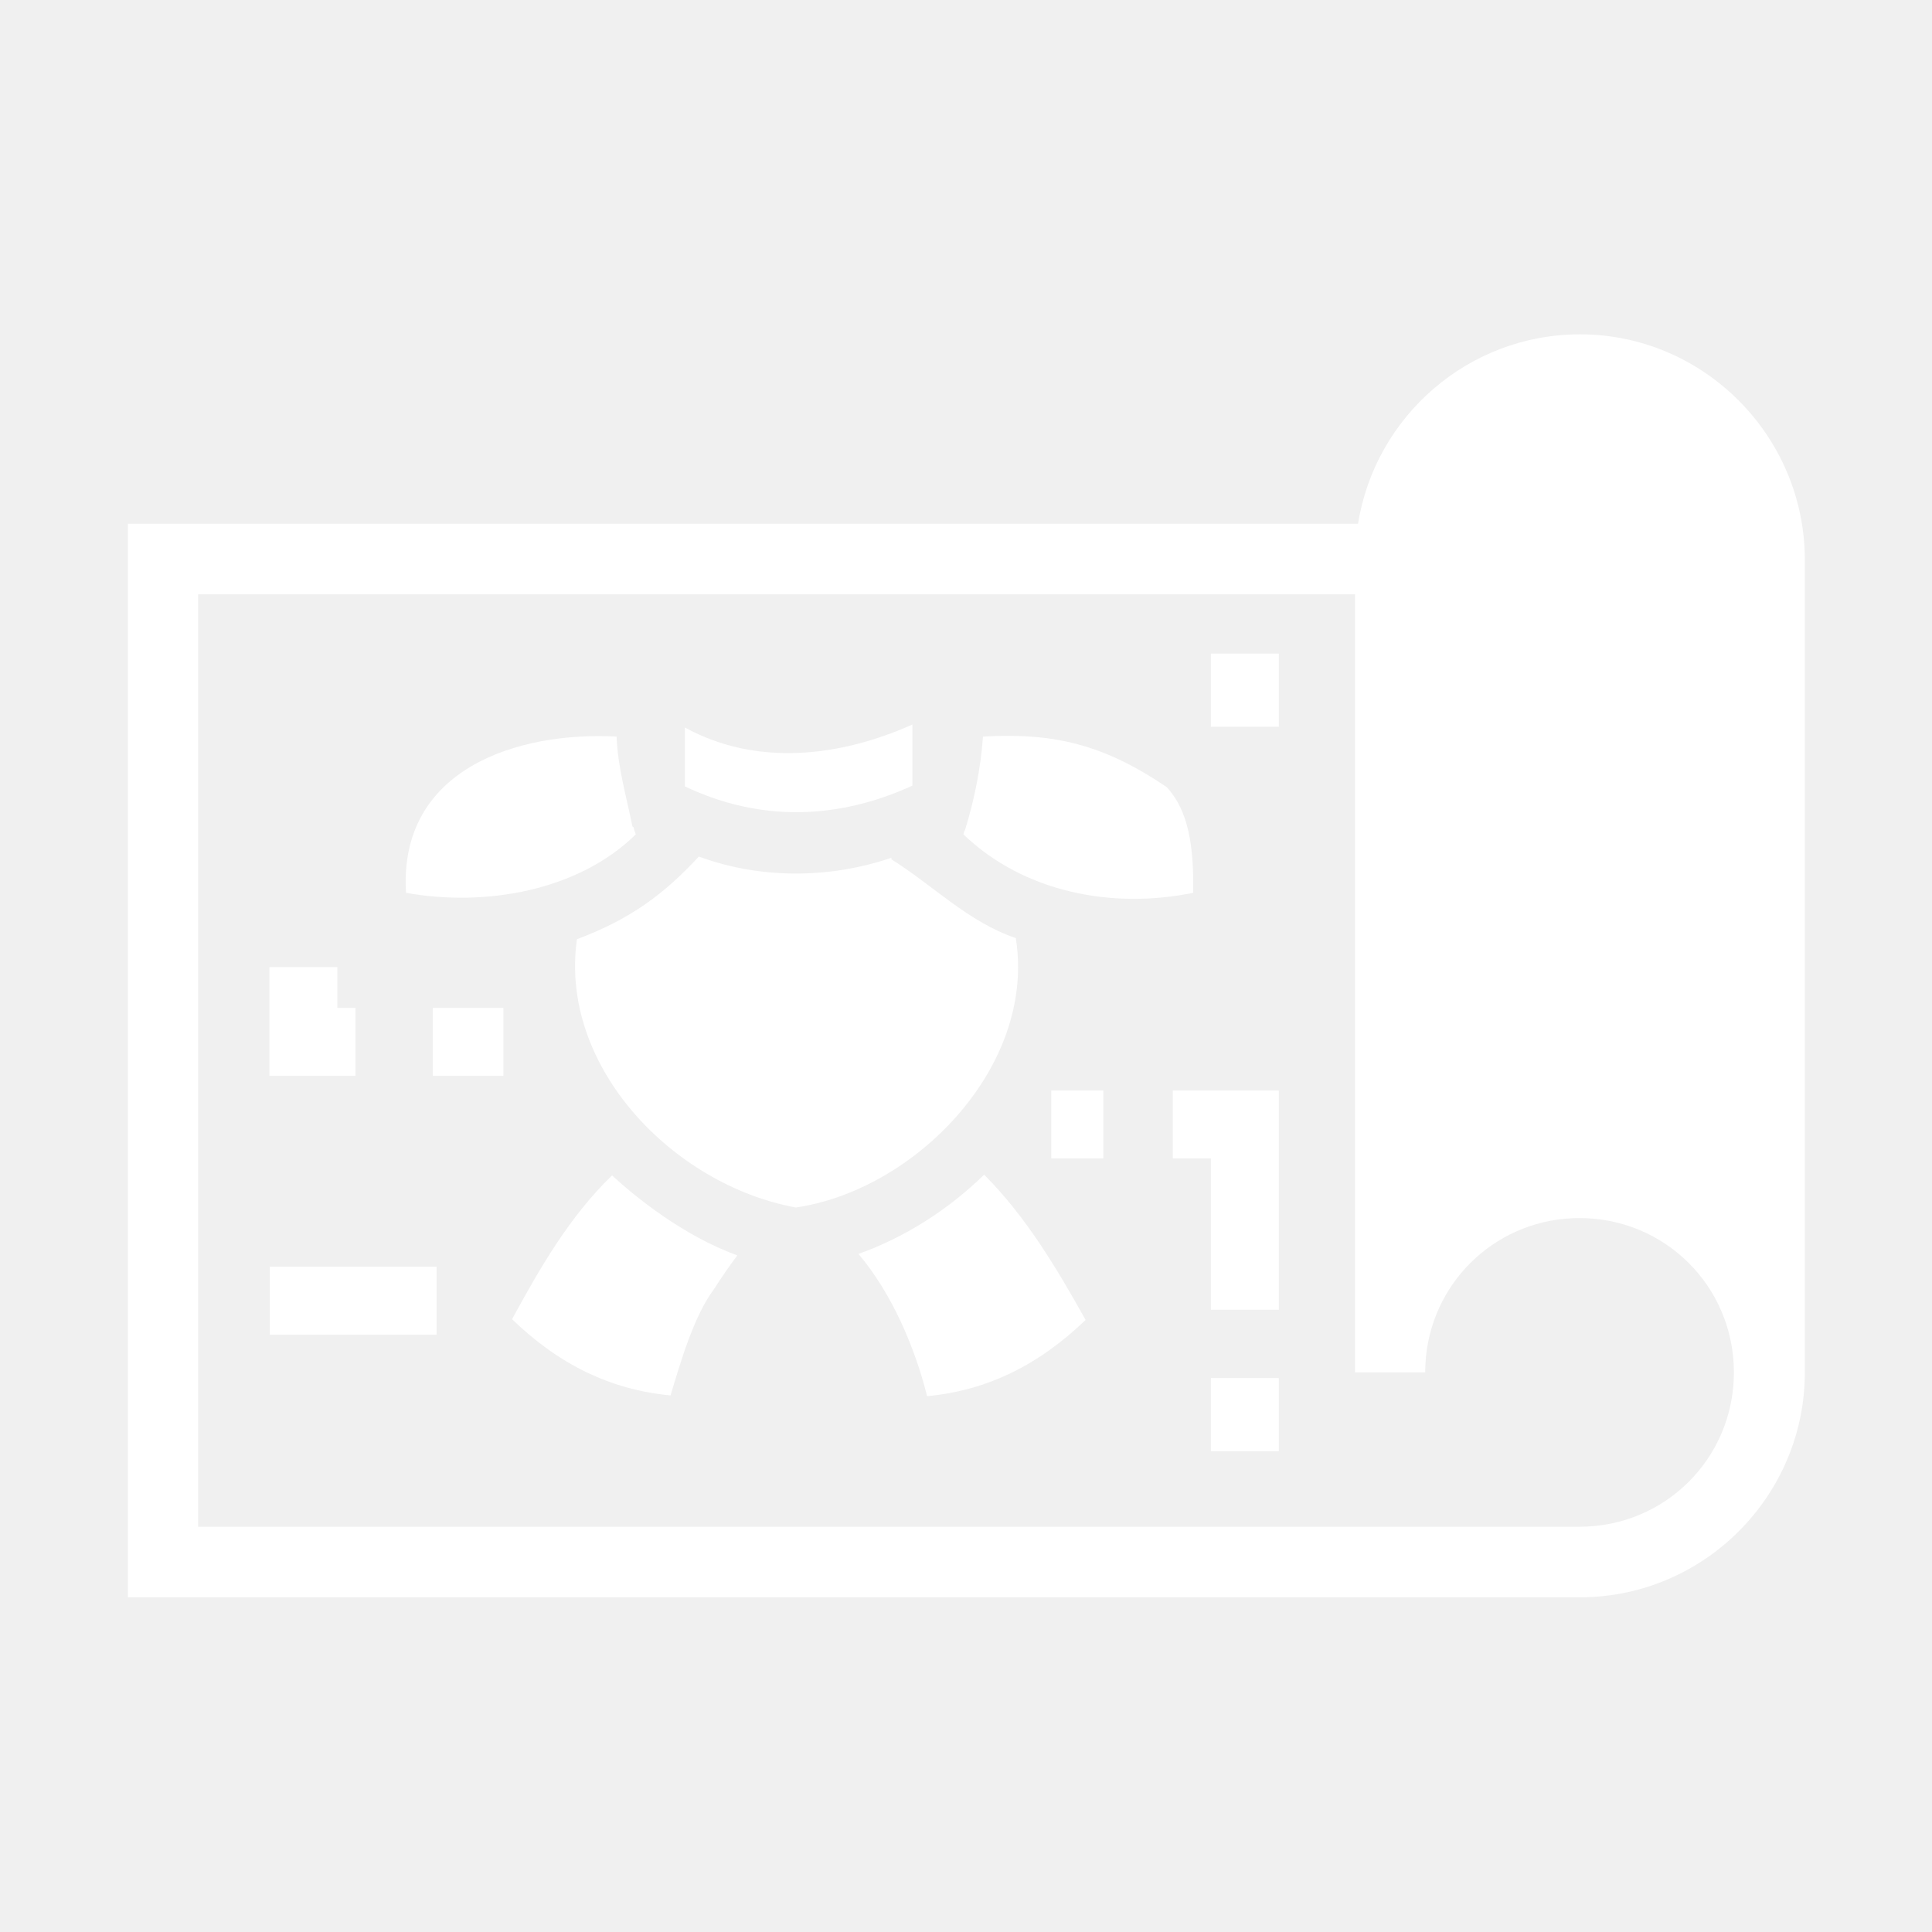
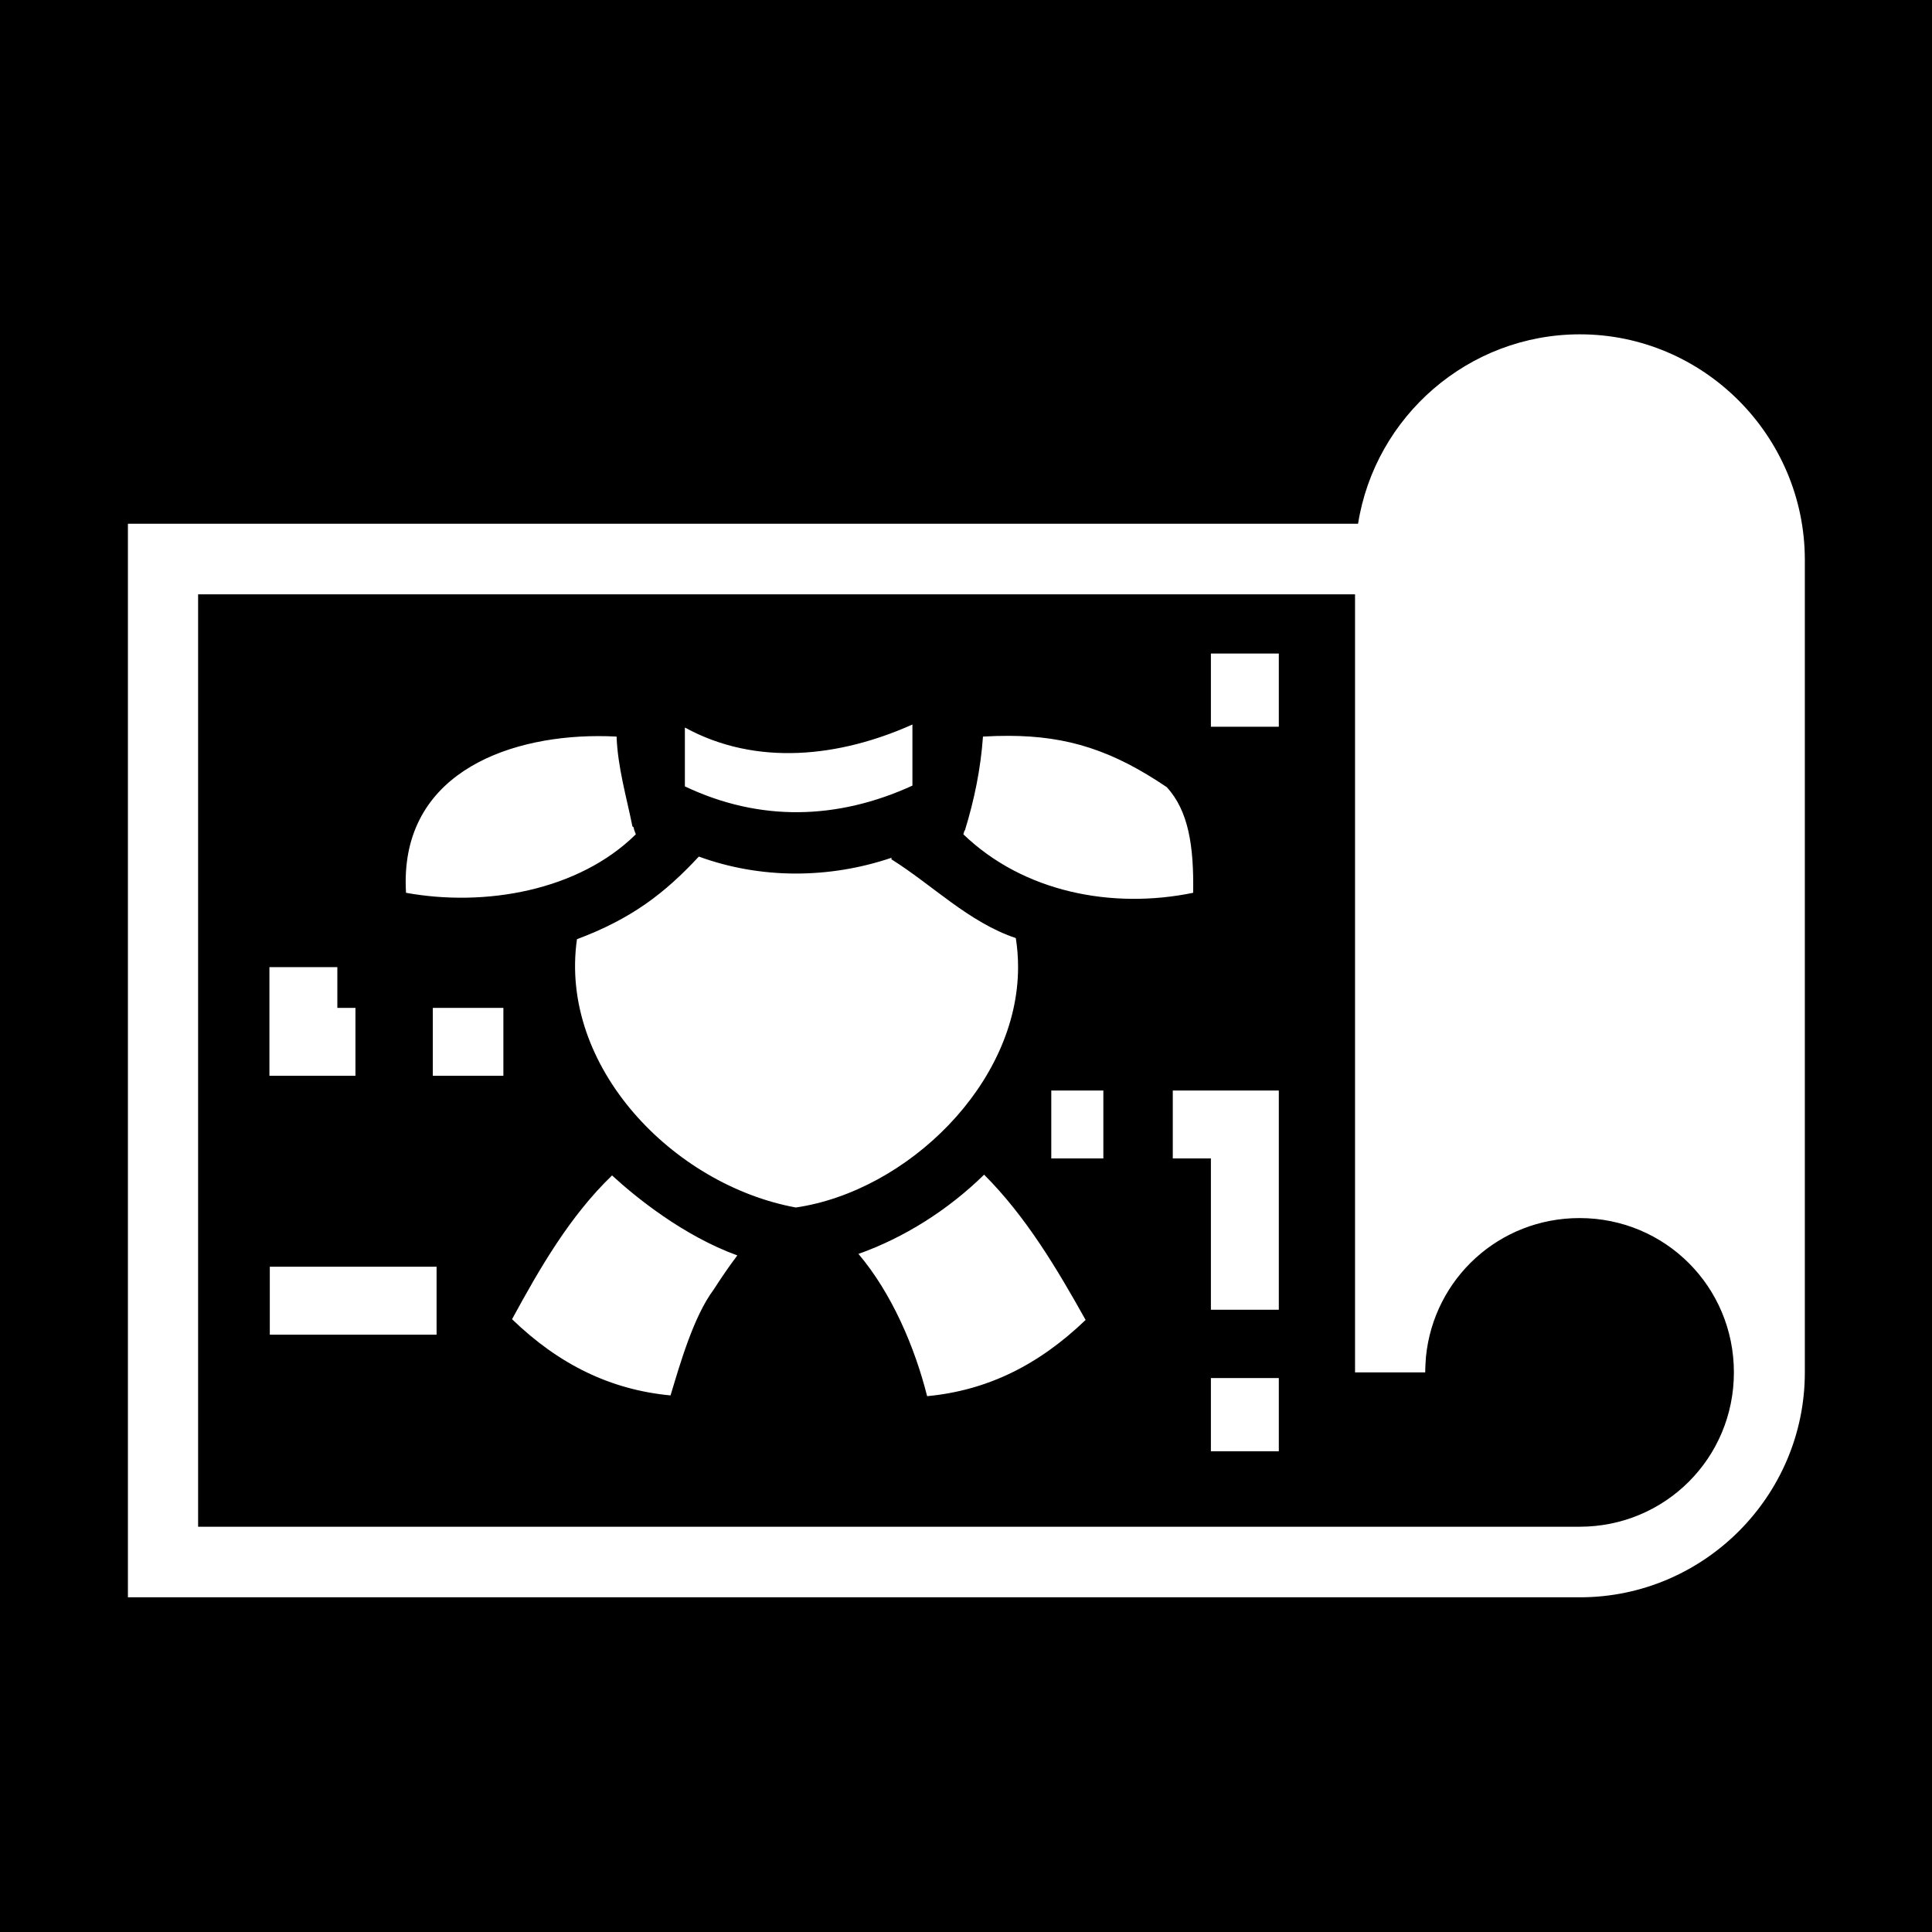
<svg xmlns="http://www.w3.org/2000/svg" version="1.1" id="Слой_1" x="0px" y="0px" viewBox="0 0 512 512" style="enable-background:new 0 0 512 512;" xml:space="preserve">
  <defs id="defs7">
		
	
		
	
		
	
		
		
	
		
	
		
		
		
	</defs>
  <style type="text/css" id="style1">
	.st0{fill:#FFFFFF;}
</style>
+   <path d="M 0,0 H 512 V 512 H 0 Z" fill="#000000" fill-opacity="1" id="path1-5" />
  <g id="g16">
-     <path id="path47" class="st0" d="M418.7,88.6c-29.6,0-54.3,21.8-58.8,50.2h-326v284.5h334.6h50.2c32.8,0,59.6-26.8,59.6-59.6V148.2   C478.2,115.4,451.4,88.6,418.7,88.6L418.7,88.6z M52.5,157.5h306.6v206.2h9.3h9.3c0-1.4,0.1-2.8,0.2-4.2   c2.1-20.7,19.4-36.7,40.7-36.7c22.7,0,40.9,18.2,40.9,40.9c0,22.7-18.2,40.9-40.9,40.9h-50.2H52.5L52.5,157.5z" />
-     <path class="st0" d="m 241.8,192 v 16.2 c -19.9,9.1 -40.5,9.6 -60.3,0.2 v -15.6 c 19,10.4 41.1,7.8 60.3,-0.8 z" id="path1" />
-     <path id="path15" class="st0" d="M114.7,267.1v18h18.7v-18H114.7z" />
-     <path id="path10" class="st0" d="M71.4,256.3v28.8h22.8v-18h-4.8v-10.8H71.4z" />
-     <path id="path14" class="st0" d="M320.9,365.2v19.4h18v-19.4H320.9z" />
-     <path id="path13" class="st0" d="M310.8,289v18h10.1v40.1h18V289H310.8z" />
-     <path id="path11" class="st0" d="M278.6,289v18h13.8v-18H278.6z" />
-     <path id="path12" class="st0" d="M71.5,335.7v18h44.2v-18H71.5z" />
-     <path id="path16" class="st0" d="M320.9,173.2v19.4h18v-19.4H320.9z" />
-     <path class="st0" d="m 287.7,349.8 c -12.5,12 -26.1,18.7 -42,20.2 -3.3,-13.1 -9.4,-27.3 -18.2,-37.7 12.1,-4.3 23.7,-11.6 33.3,-21 11.1,11.1 19.3,24.9 26.9,38.5 z" id="path2" />
-     <path class="st0" d="m 195.4,332.7 c -2.2,2.9 -4.3,6 -6.3,9.1 -5.3,7.1 -8.9,19.7 -11.4,28 -15.9,-1.5 -29.6,-8.2 -42,-20.2 7.4,-13.6 15.3,-27.3 26.5,-38.1 6.3,5.8 18.9,16 33.2,21.2 z" id="path3" />
-     <path class="st0" d="m 269.8,256.3 c 0,31 -29.5,59.4 -58.9,63.7 -32.6,-6 -62.8,-37.4 -58,-71.1 14.4,-5.4 23.2,-12.1 32.3,-21.9 16.4,6 34.6,5.9 51.1,0.3 l -0.1,0.4 c 11,6.9 20.5,16.7 33,20.9 0.4,2.5 0.6,5.1 0.6,7.7 z" id="path4" />
-     <path class="st0" d="m 168.5,221.1 c -15.2,15 -40,19.3 -60.9,15.5 -2,-32.8 29.5,-42.8 55.8,-41.4 0.3,8.1 2.6,15.9 4.2,23.8 0.1,0.1 0.2,0.2 0.3,0.2 0.1,0.6 0.3,1.2 0.6,1.9 z" id="path5" />
-     <path class="st0" d="m 316.2,236.6 c -21.4,4.4 -44.9,-0.1 -60.9,-15.5 0.1,-0.3 0.2,-0.7 0.3,-1 h 0.1 c 2.5,-8.1 4.2,-16.4 4.8,-24.9 19.2,-1.1 32.3,2.3 48.7,13.4 5.8,6.3 7.2,15.7 7,28 z" id="path7" />
+     <path id="path47" class="st0" d="M 418.699 88.6 C 389.099 88.6 364.4 110.401 359.9 138.801 L 33.9 138.801 L 33.9 423.301 L 368.5 423.301 L 418.699 423.301 C 451.499 423.301 478.301 396.499 478.301 363.699 L 478.301 148.199 C 478.201 115.399 451.399 88.6 418.699 88.6 z M 52.5 157.5 L 359.1 157.5 L 359.1 363.699 L 368.4 363.699 L 377.699 363.699 C 377.699 362.299 377.8 360.9 377.9 359.5 C 380 338.8 397.3 322.801 418.6 322.801 C 441.3 322.801 459.5 340.999 459.5 363.699 C 459.5 386.399 441.3 404.6 418.6 404.6 L 368.4 404.6 L 52.5 404.6 L 52.5 157.5 z M 320.9 173.199 L 320.9 192.6 L 338.9 192.6 L 338.9 173.199 L 320.9 173.199 z M 241.801 192 C 222.601 200.6 200.5 203.201 181.5 192.801 L 181.5 208.4 C 201.3 217.8 221.901 217.299 241.801 208.199 L 241.801 192 z M 267.432 195.004 C 265.204 194.995 262.9 195.062 260.5 195.199 C 259.9 203.699 258.199 212 255.699 220.1 L 255.6 220.1 C 255.5 220.4 255.401 220.8 255.301 221.1 C 271.301 236.5 294.799 241 316.199 236.6 C 316.399 224.3 314.999 214.9 309.199 208.6 C 294.849 198.887 283.026 195.07 267.432 195.004 z M 158.418 195.074 C 133.294 195.139 105.725 205.85 107.6 236.6 C 128.5 240.4 153.3 236.1 168.5 221.1 C 168.2 220.4 168 219.799 167.9 219.199 C 167.8 219.199 167.7 219.1 167.6 219 C 166 211.1 163.7 203.299 163.4 195.199 C 161.757 195.112 160.093 195.07 158.418 195.074 z M 185.199 227 C 176.099 236.8 167.3 243.5 152.9 248.9 C 148.1 282.6 178.3 314 210.9 320 C 240.3 315.7 269.801 287.301 269.801 256.301 C 269.801 253.701 269.599 251.1 269.199 248.6 C 256.699 244.4 247.199 234.599 236.199 227.699 L 236.301 227.301 C 219.801 232.901 201.599 233 185.199 227 z M 71.4 256.301 L 71.4 285.1 L 94.199 285.1 L 94.199 267.1 L 89.4 267.1 L 89.4 256.301 L 71.4 256.301 z M 114.699 267.1 L 114.699 285.1 L 133.4 285.1 L 133.4 267.1 L 114.699 267.1 z M 278.6 289 L 278.6 307 L 292.4 307 L 292.4 289 L 278.6 289 z M 310.801 289 L 310.801 307 L 320.9 307 L 320.9 347.1 L 338.9 347.1 L 338.9 289 L 310.801 289 z M 260.801 311.301 C 251.201 320.701 239.6 328.001 227.5 332.301 C 236.3 342.701 242.399 356.9 245.699 370 C 261.599 368.5 275.199 361.801 287.699 349.801 C 280.099 336.201 271.901 322.401 260.801 311.301 z M 162.199 311.5 C 150.999 322.3 143.099 336 135.699 349.6 C 148.099 361.6 161.799 368.301 177.699 369.801 C 180.199 361.501 183.8 348.901 189.1 341.801 C 191.1 338.701 193.2 335.599 195.4 332.699 C 181.1 327.499 168.499 317.3 162.199 311.5 z M 71.5 335.699 L 71.5 353.699 L 115.699 353.699 L 115.699 335.699 L 71.5 335.699 z M 320.9 365.199 L 320.9 384.6 L 338.9 384.6 L 338.9 365.199 L 320.9 365.199 z " />
  </g>
</svg>
